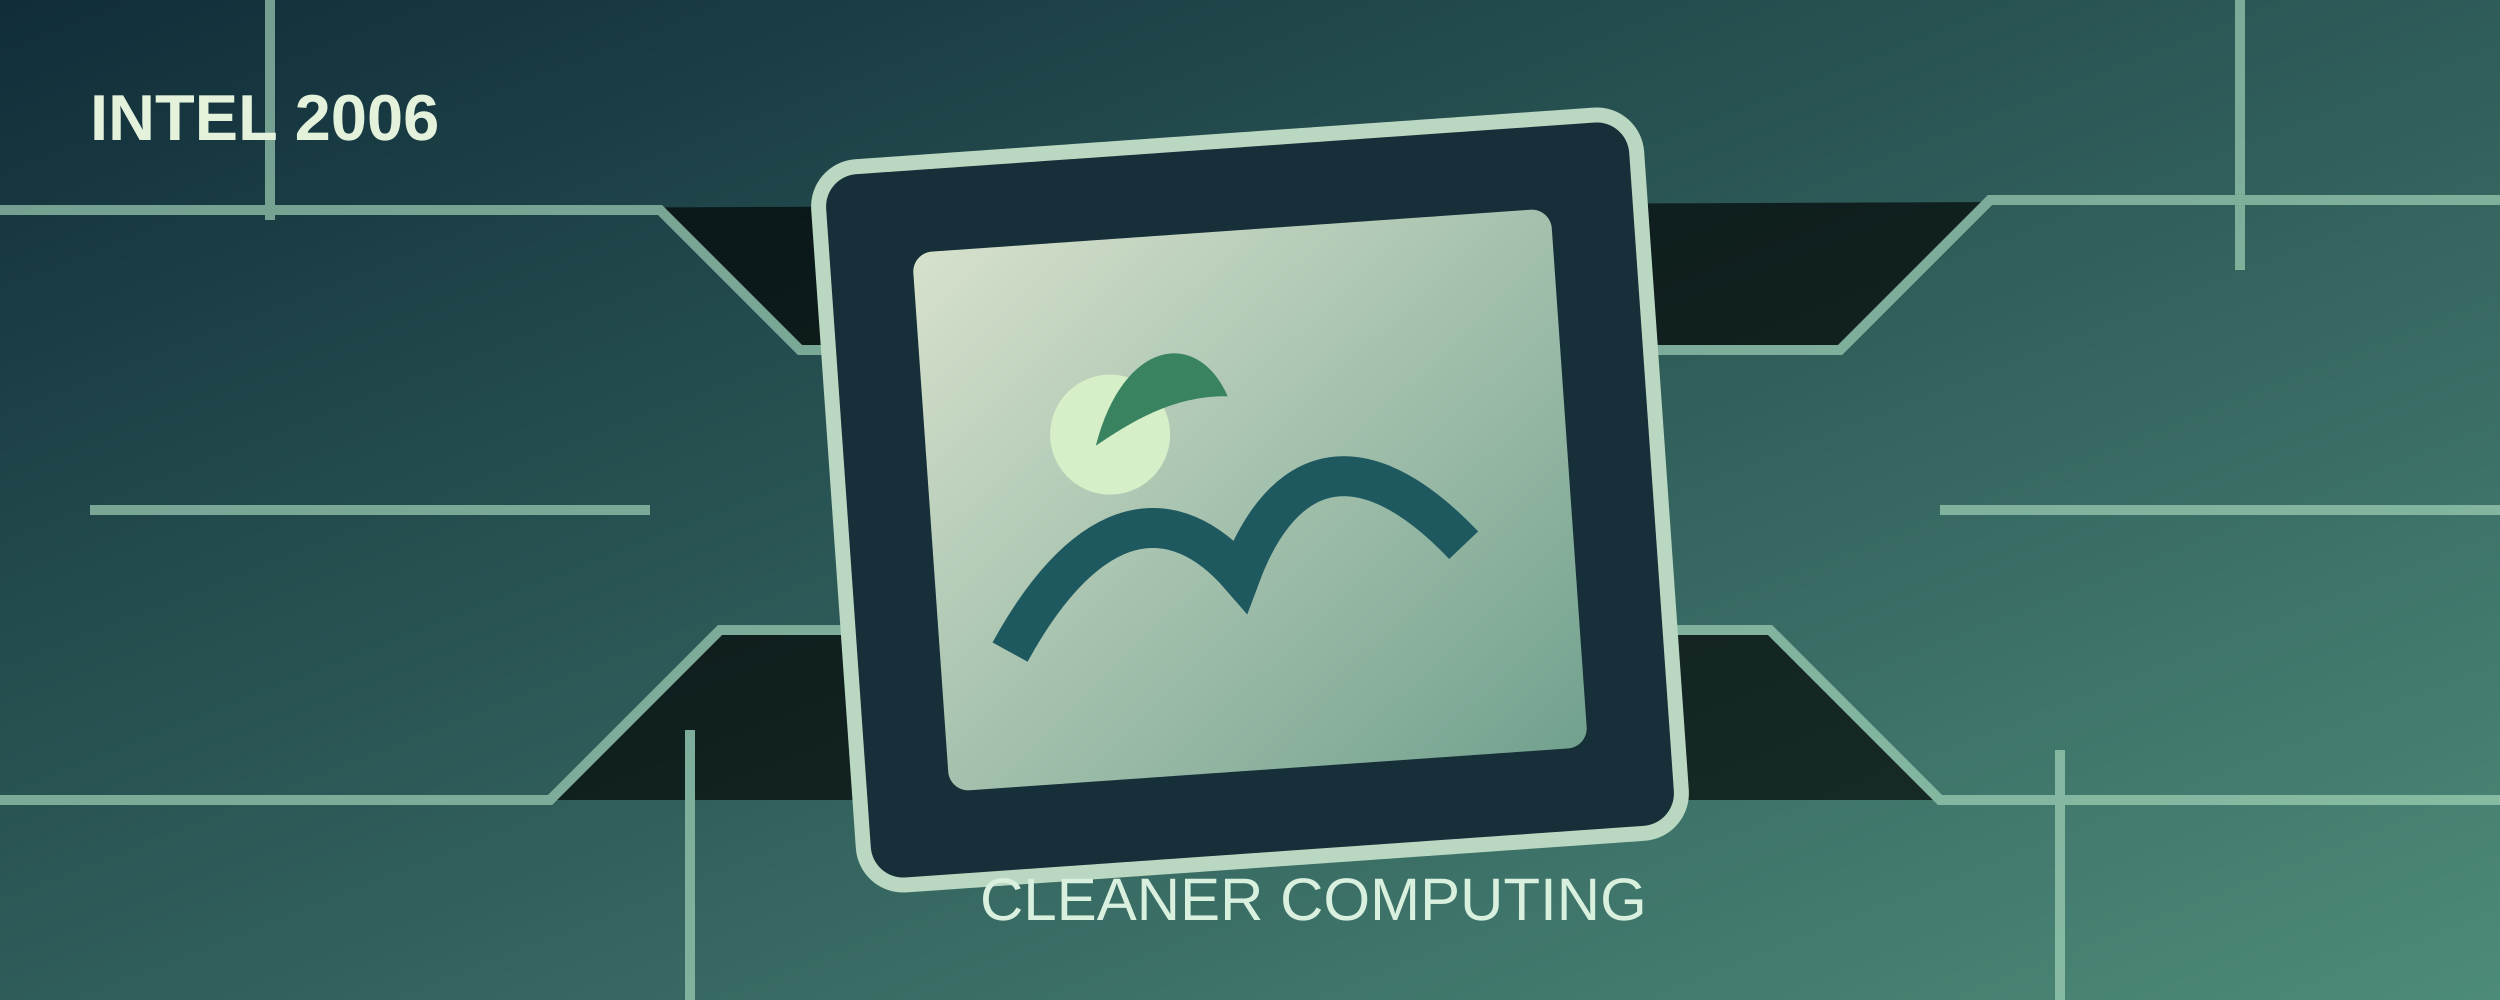
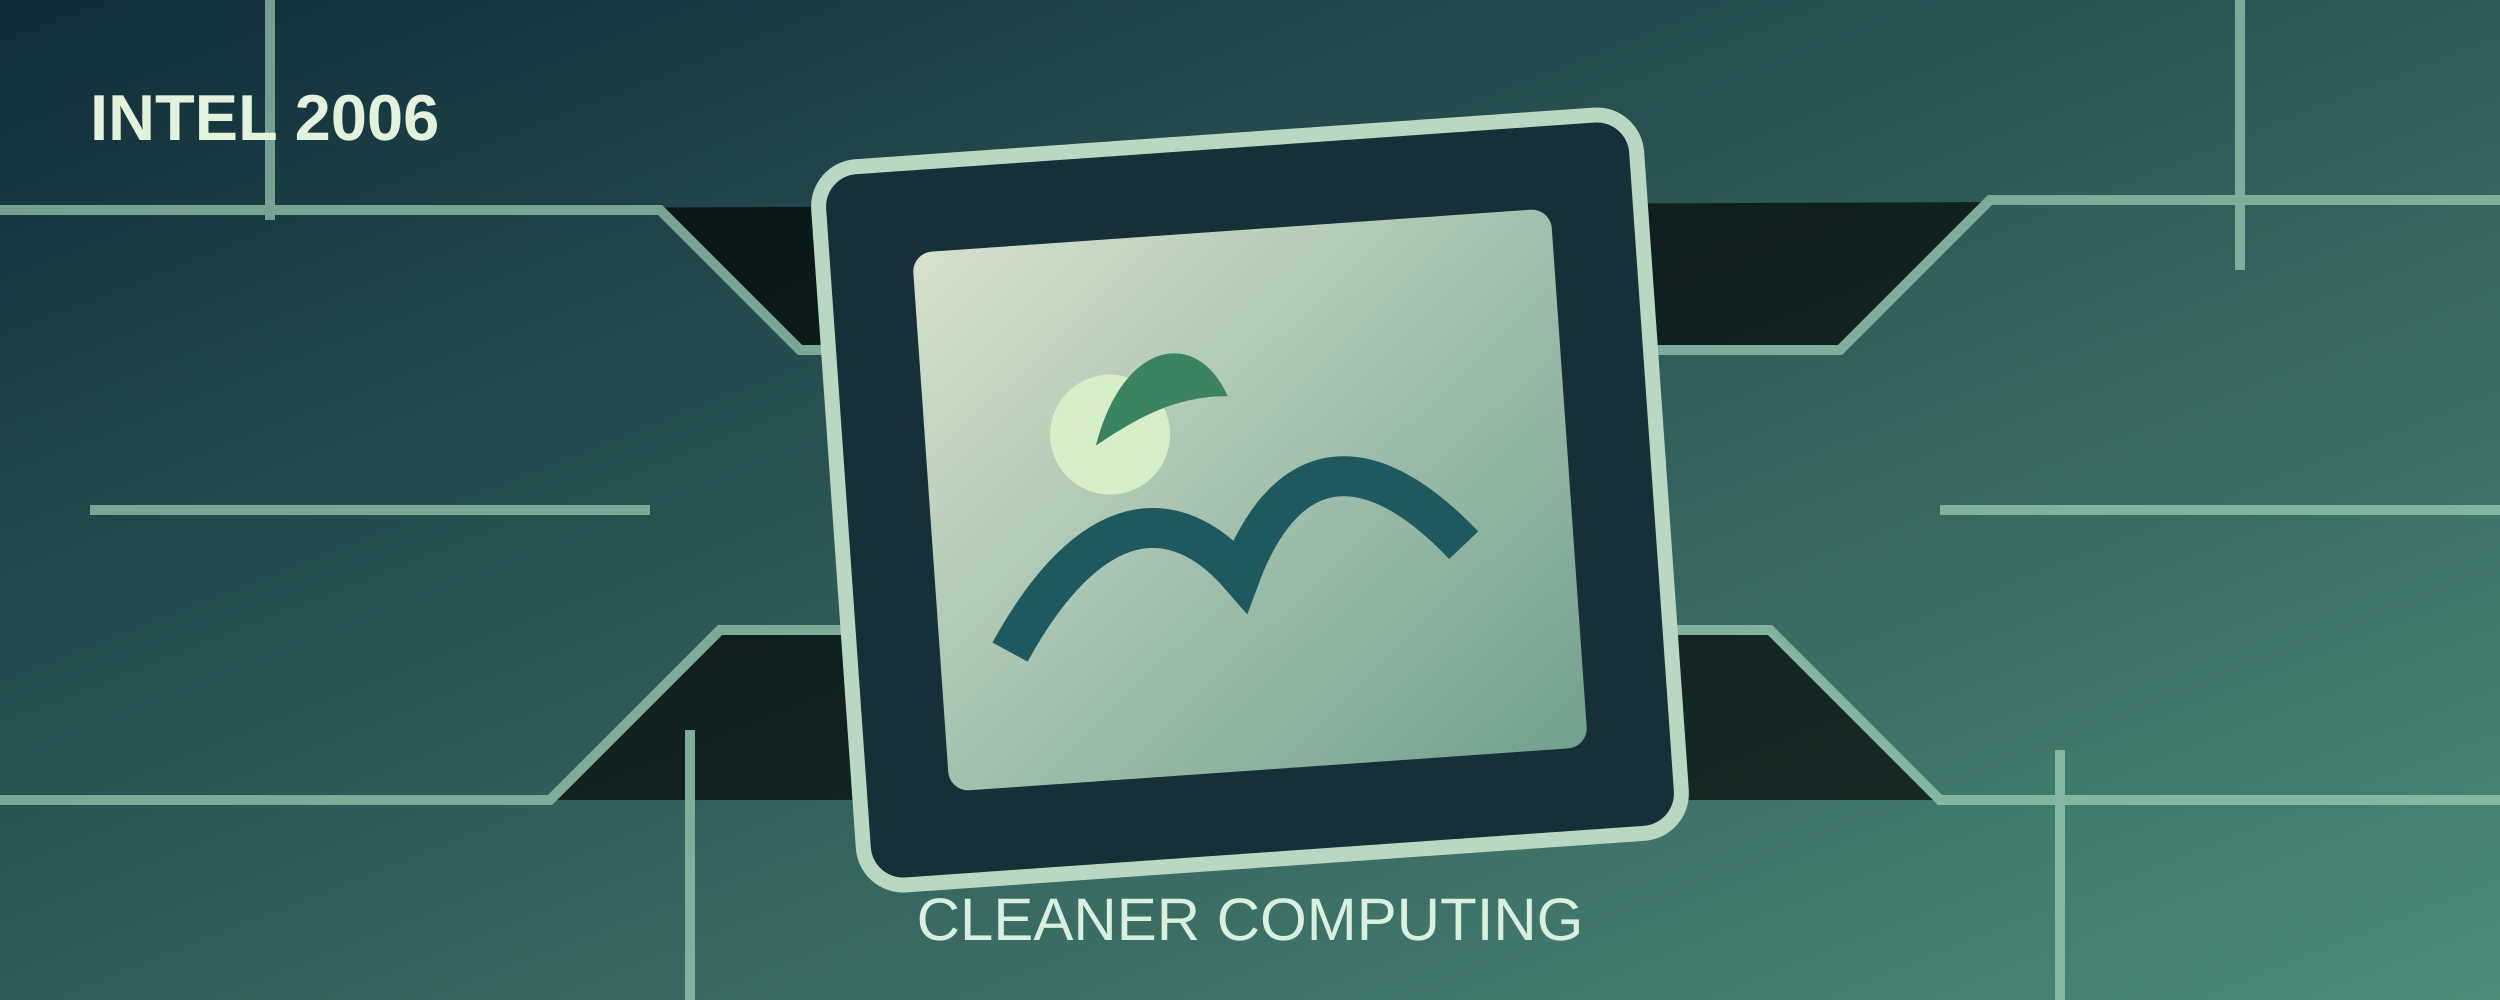
<svg xmlns="http://www.w3.org/2000/svg" width="500" height="200" viewBox="0 0 500 200">
  <defs>
    <linearGradient id="bg" x1="0" y1="0" x2="1" y2="1">
      <stop stop-color="#102d39" />
      <stop offset="1" stop-color="#4d8b79" />
    </linearGradient>
    <linearGradient id="chip" x1="0" y1="0" x2="1" y2="1">
      <stop stop-color="#d7e1cc" />
      <stop offset="1" stop-color="#71a18e" />
    </linearGradient>
  </defs>
  <rect width="500" height="200" fill="url(#bg)" />
  <g stroke="#a8d8bd" stroke-width="2" opacity=".65">
    <path d="M0 42h132l28 28h208l30-30h102M0 160h110l34-34h210l34 34h112M54 0v44m84 156v-54m274 54v-50m36-96V0" />
    <path d="M18 102h112m258 0h112" />
  </g>
  <g transform="translate(178 38) rotate(-4 72 62)">
    <rect x="-10" y="-10" width="164" height="144" rx="8" fill="#162f38" stroke="#b9d7c1" stroke-width="3" />
    <rect x="8" y="8" width="128" height="108" rx="4" fill="url(#chip)" />
    <path d="M22 89c18-28 35-28 47-12 10-22 26-26 45-3" fill="none" stroke="#1f5960" stroke-width="8" />
    <circle cx="45" cy="47" r="12" fill="#d7efc8" />
    <path d="M42 49c7-21 22-22 27-8-11-1-20 4-27 8Z" fill="#398360" />
  </g>
  <text x="18" y="28" fill="#e4f2dc" font-family="Arial" font-size="13" font-weight="bold">INTEL 2006</text>
-   <text x="196" y="184" fill="#d9f0df" font-family="Arial" font-size="12">CLEANER COMPUTING</text>
+   <text x="250" y="188" text-anchor="middle" fill="#d9f0df" font-family="Arial" font-size="12">CLEANER COMPUTING</text>
</svg>
